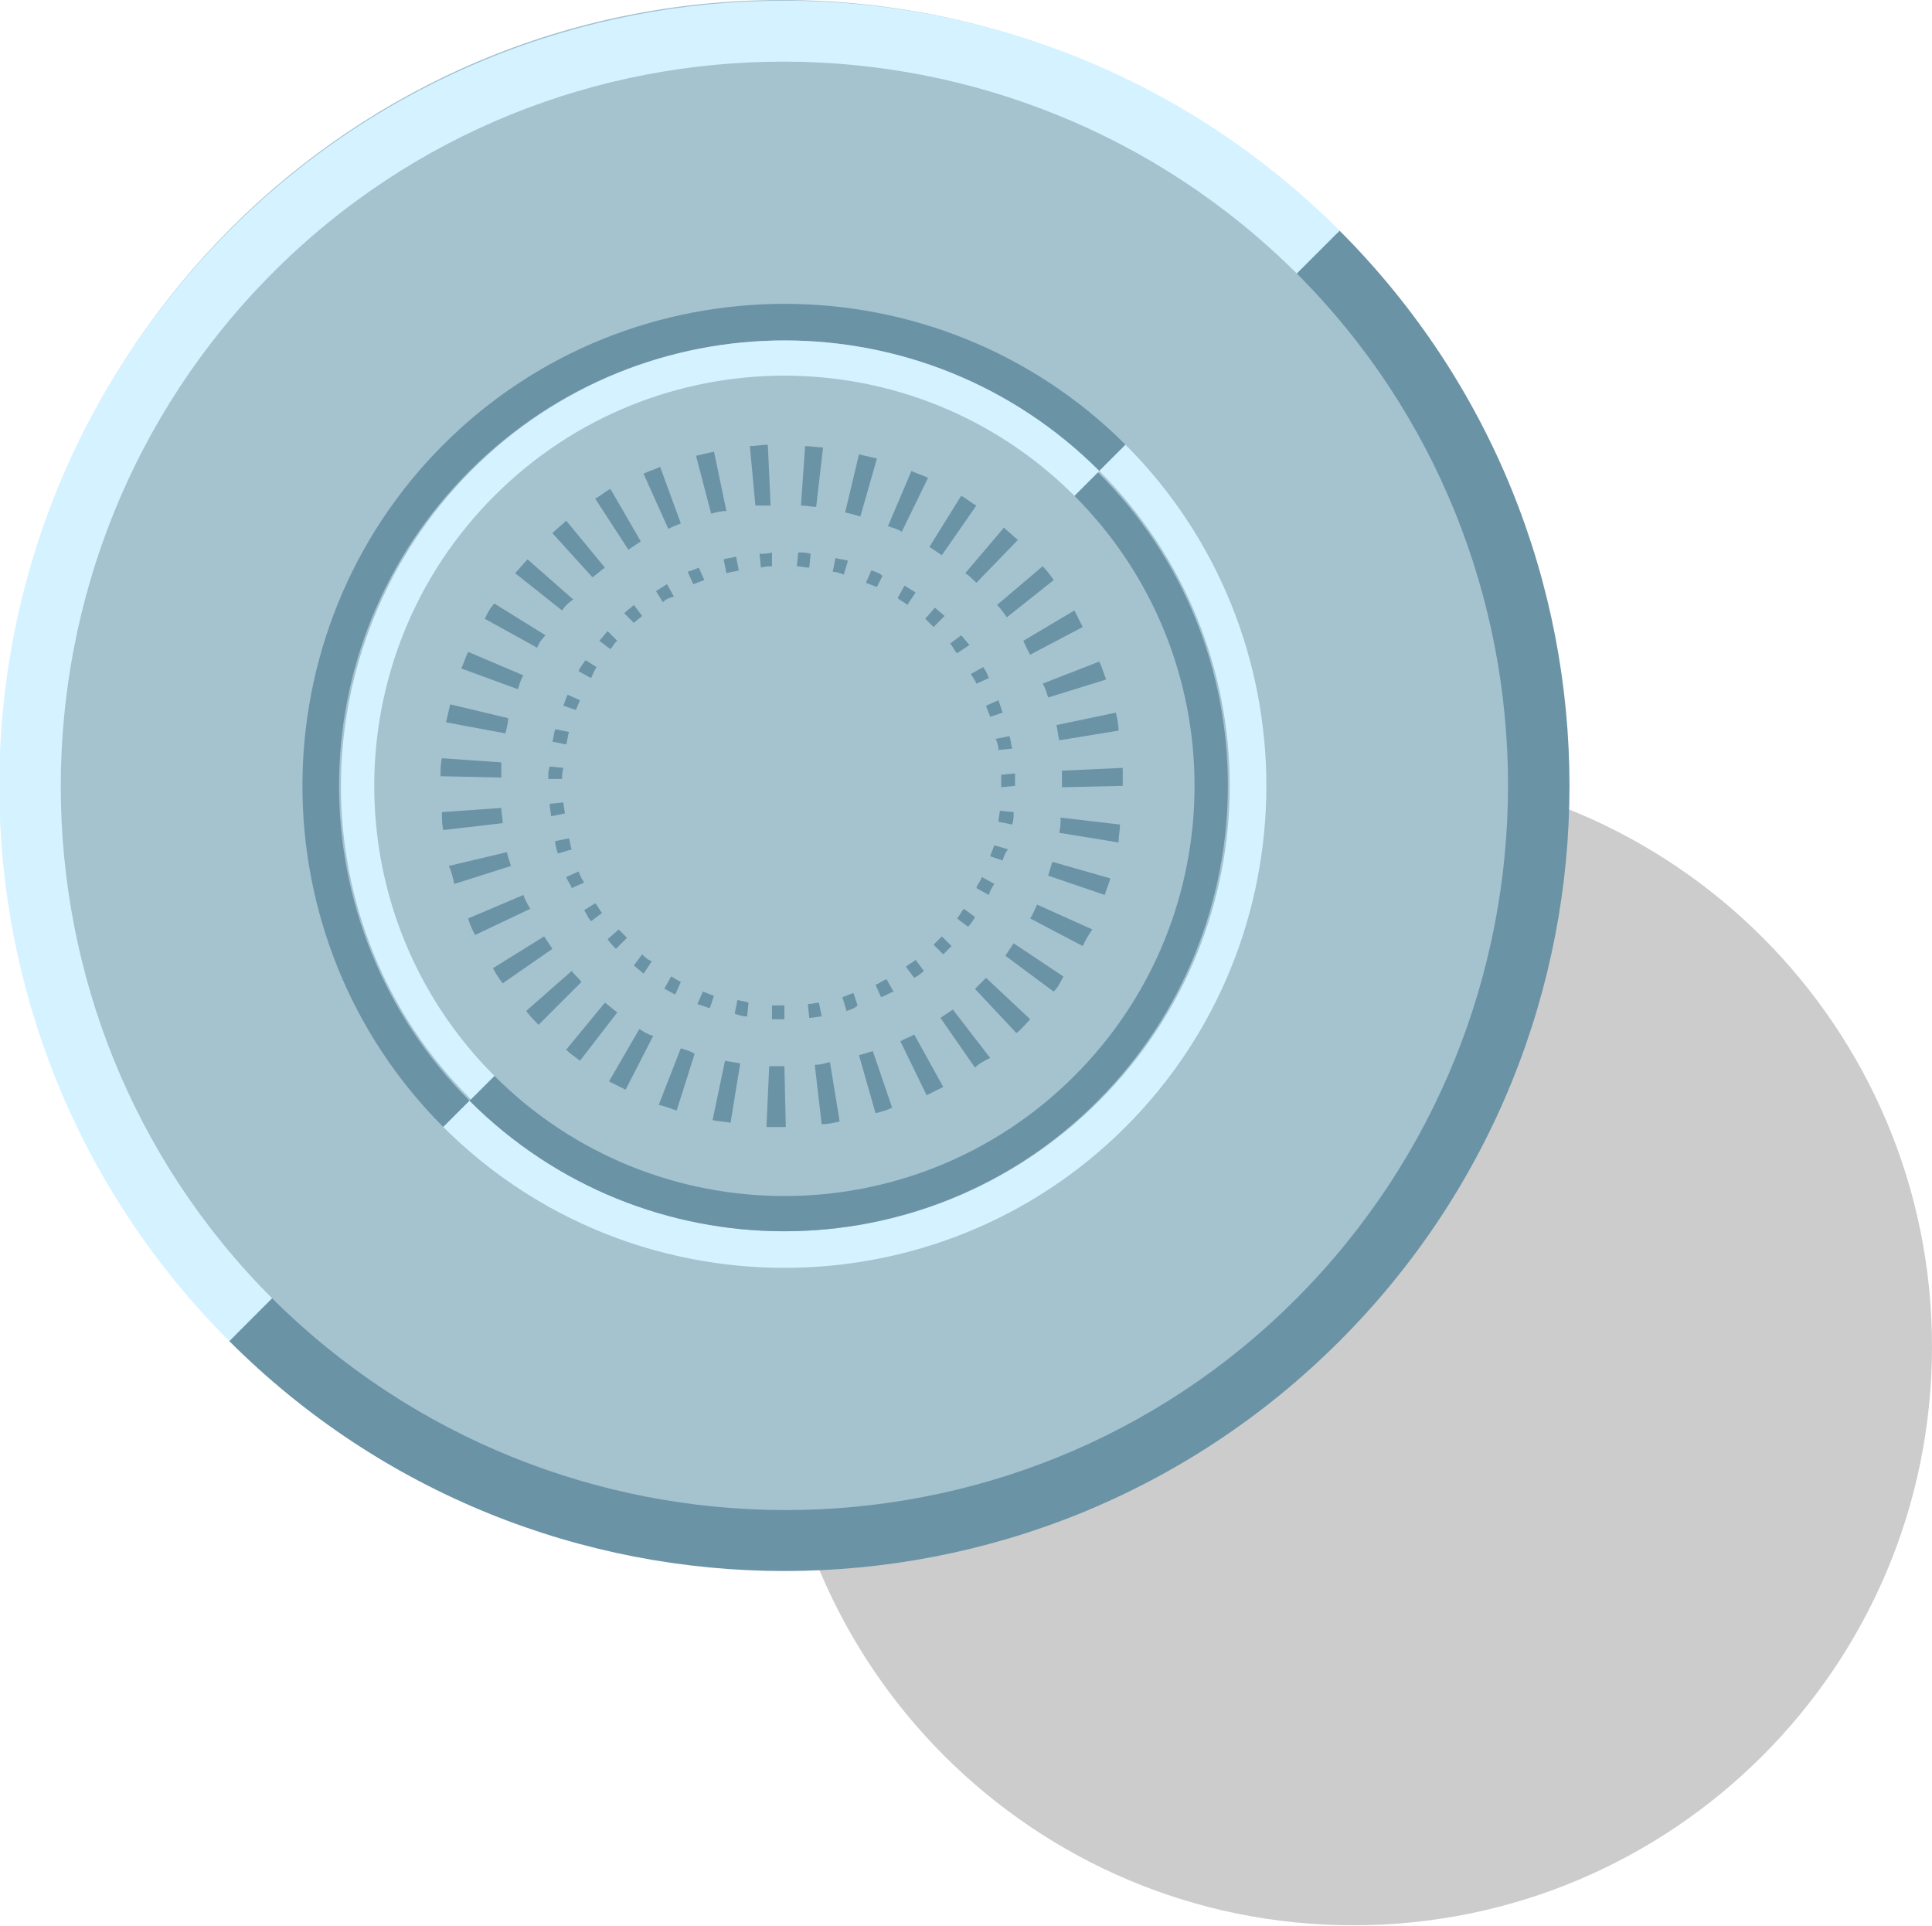
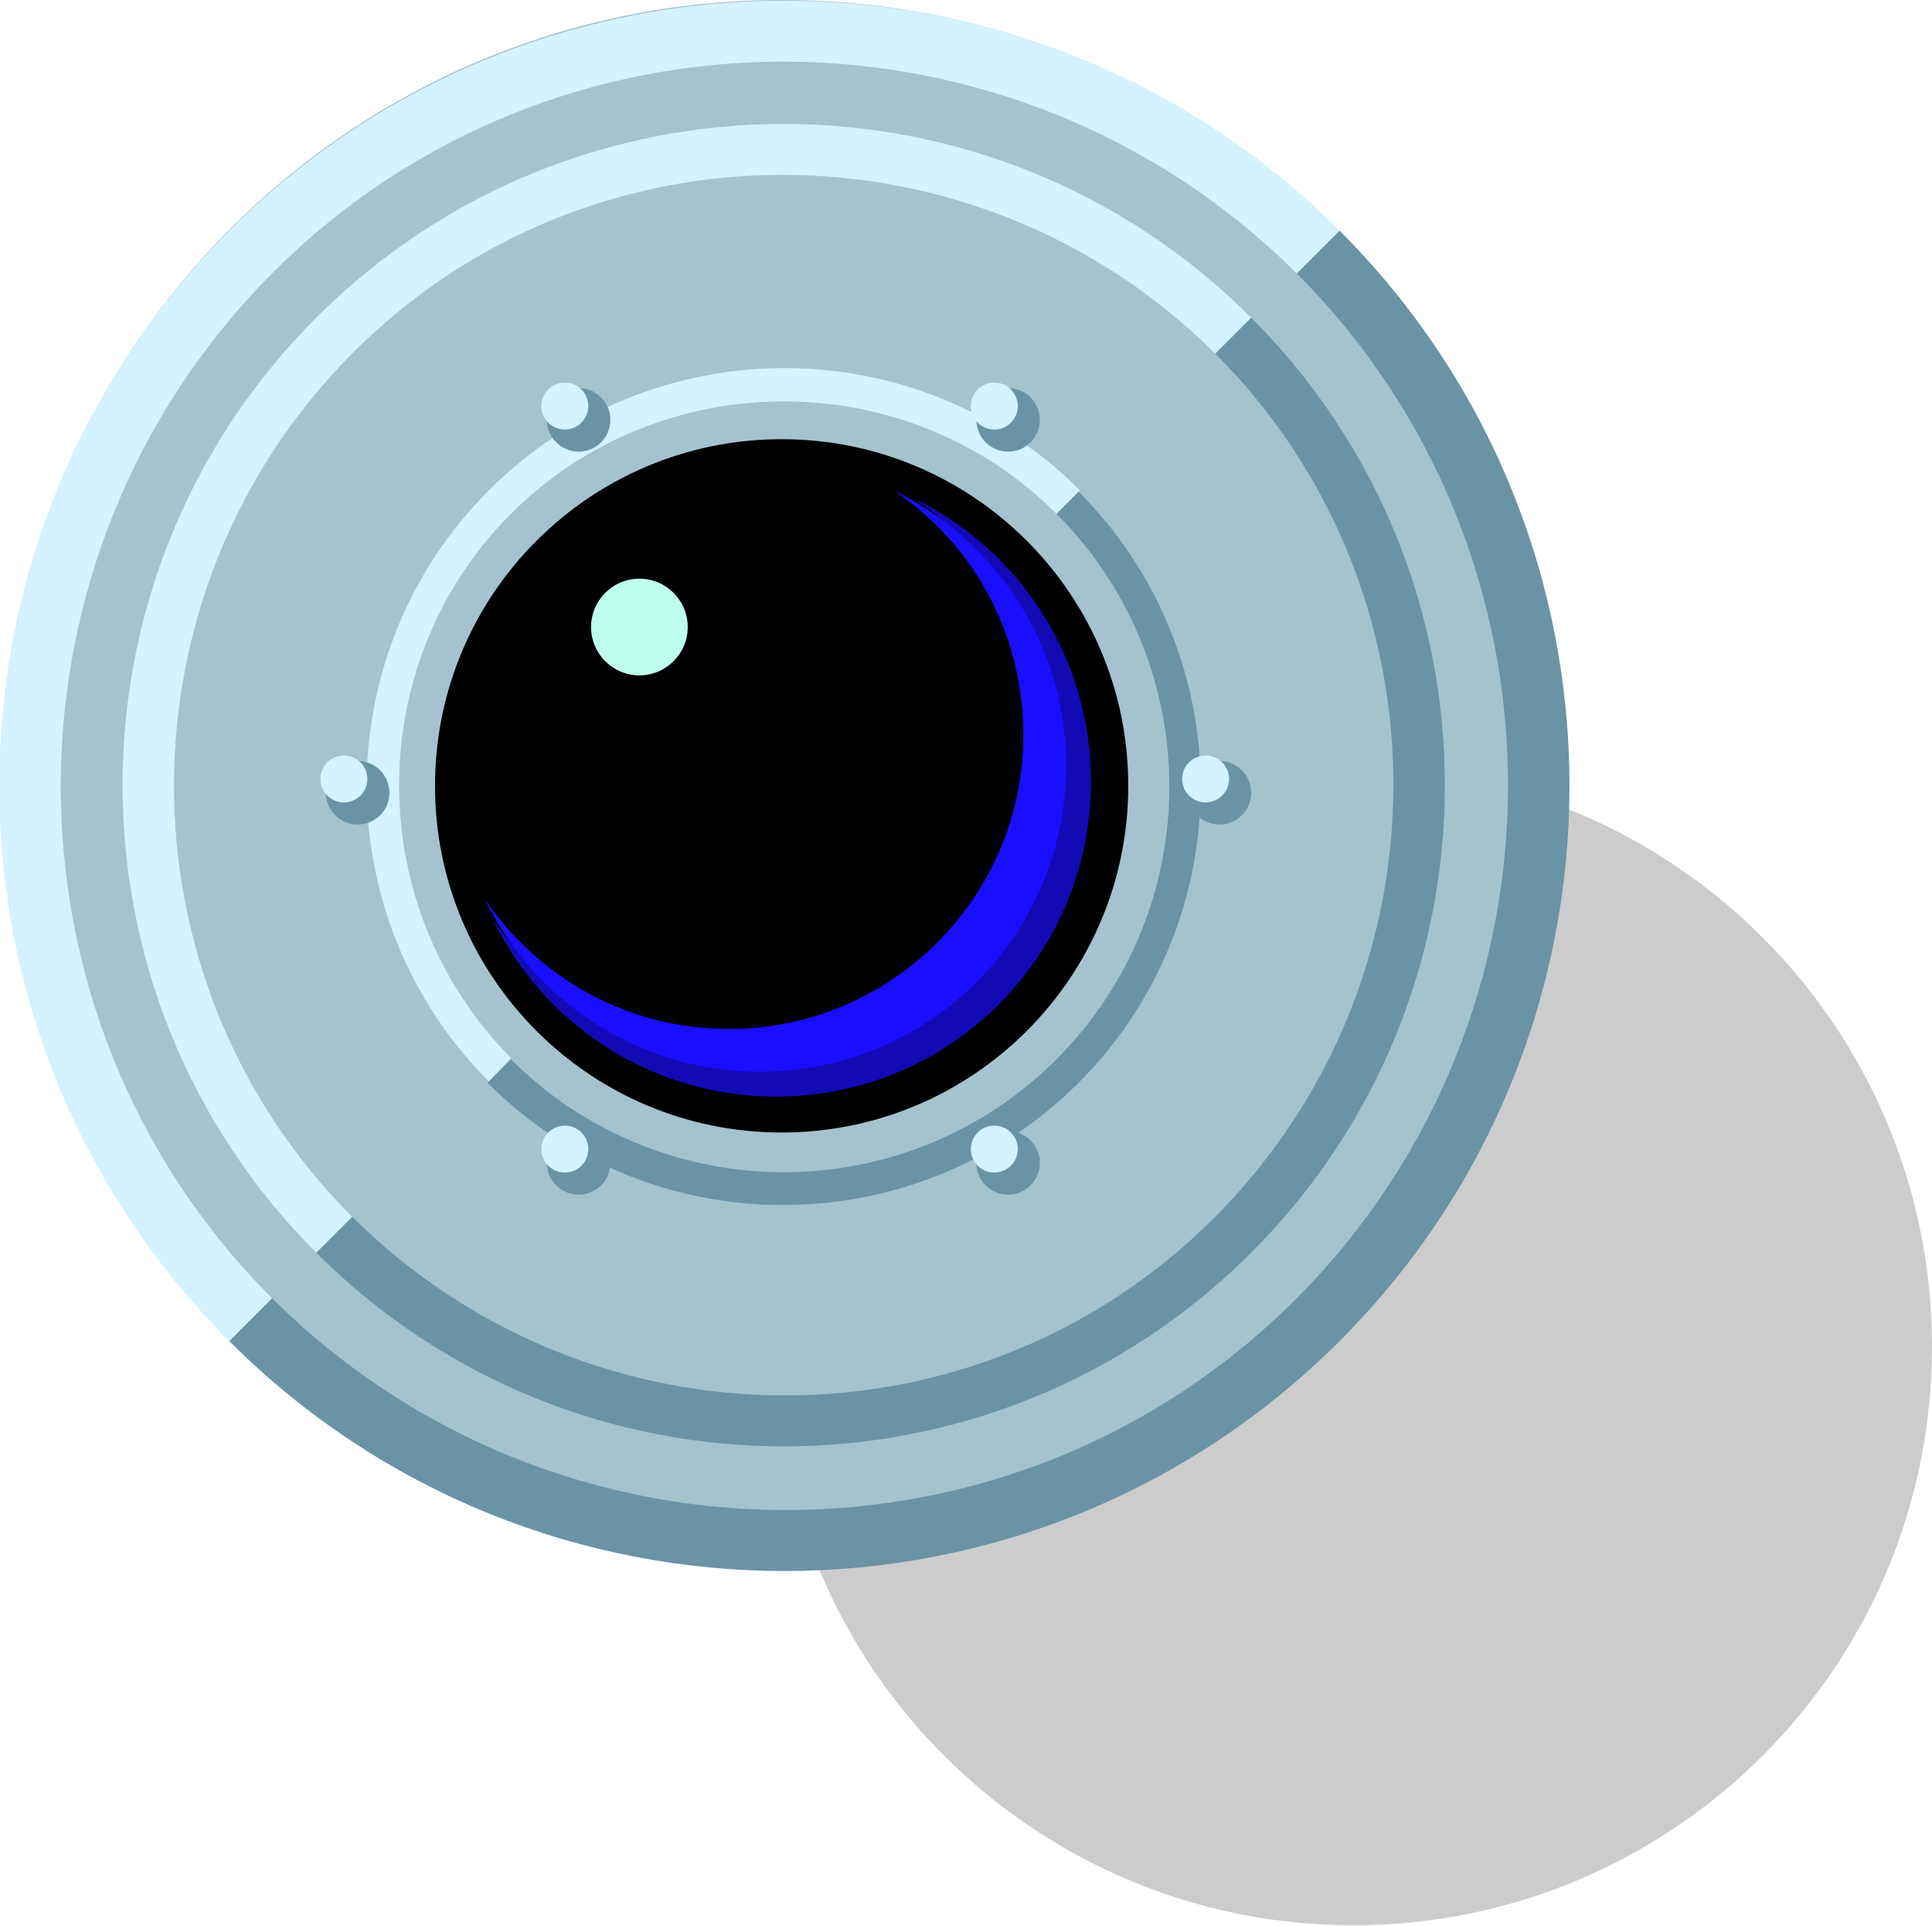
<svg xmlns="http://www.w3.org/2000/svg" version="1.1" id="Layer_1" x="0px" y="0px" viewBox="0 0 139.9 139.4" style="enable-background:new 0 0 139.9 139.4;" xml:space="preserve">
  <style type="text/css">
	.st0{opacity:0.2;}
	.st1{fill:#A5C2CF;}
	.st2{fill:#6A93A6;}
	.st3{fill:#D4F2FF;}
+ 	.st4{fill:#BEFFED;}
+ 	.st5{fill:#120AB5;}
+ 	.st6{fill:#190EFF;}
</style>
+   <circle class="st0" cx="98" cy="97.5" r="41.9" />
+   <circle class="st1" cx="56.6" cy="56.4" r="56.4" />
+   <circle class="st1" cx="57" cy="56" r="33.3" />
+   <path class="st2" d="M93.9,19.8c20.4,20.4,20.4,53.7,0,74.2s-53.7,20.4-74.2,0l-3.1,3.1c22.2,22.2,58.2,22.2,80.4,0  s22.2-58.2,0-80.4L93.9,19.8z" />
+   <path class="st3" d="M19.7,94c-20.4-20.4-20.4-53.7,0-74.2s53.7-20.4,74.2,0l0,0l3.1-3.1l0,0c-22.2-22.2-58.2-22.2-80.4,0  s-22.2,58.2,0,80.4l0,0L19.7,94L19.7,94z" />
+   <path class="st2" d="M88,25.6c17.2,17.2,17.2,45.2,0,62.5s-45.2,17.2-62.5,0l-2.6,2.6c18.7,18.7,49,18.7,67.7,0s18.7-49,0-67.7  L88,25.6z" />
+   <path class="st3" d="M25.5,88.1c-17.2-17.2-17.2-45.2,0-62.5s45.2-17.2,62.5,0l0,0l2.6-2.6l0,0c-18.7-18.7-49-18.7-67.7,0  s-18.7,49,0,67.7l0,0L25.5,88.1L25.5,88.1z" />
  <g>
-     <circle class="st0" cx="98" cy="97.5" r="41.9" />
-     <circle class="st1" cx="56.6" cy="56.4" r="56.4" />
-     <circle class="st1" cx="57" cy="56" r="33.3" />
-     <path class="st2" d="M93.9,19.8c20.4,20.4,20.4,53.7,0,74.2s-53.7,20.4-74.2,0l-3.1,3.1c22.2,22.2,58.2,22.2,80.4,0   s22.2-58.2,0-80.4L93.9,19.8z" />
-     <path class="st3" d="M19.7,94c-20.4-20.4-20.4-53.7,0-74.2s53.7-20.4,74.2,0l0,0l3.1-3.1l0,0c-22.2-22.2-58.2-22.2-80.4,0   s-22.2,58.2,0,80.4l0,0L19.7,94L19.7,94z" />
-     <path class="st2" d="M34,79.7c-12.6-12.6-12.6-33,0-45.6s33-12.6,45.6,0l1.9-1.9c-13.6-13.6-35.8-13.6-49.4,0s-13.6,35.8,0,49.4   L34,79.7z" />
-     <path class="st3" d="M79.6,34.1c12.6,12.6,12.6,33,0,45.6s-33,12.6-45.6,0l0,0l-1.9,1.9l0,0c13.6,13.6,35.8,13.6,49.4,0   s13.6-35.8,0-49.4l0,0L79.6,34.1L79.6,34.1z" />
-     <path class="st2" d="M77.8,35.9c11.6,11.6,11.6,30.4,0,42s-30.4,11.6-42,0L34,79.7c12.6,12.6,33,12.6,45.5,0s12.6-33,0-45.5   L77.8,35.9z" />
-     <path class="st3" d="M35.8,77.9c-11.6-11.6-11.6-30.4,0-42s30.4-11.6,42,0l0,0l1.8-1.8l0,0c-12.6-12.6-33-12.6-45.5,0   s-12.6,33,0,45.5l0,0L35.8,77.9L35.8,77.9z" />
+     <circle cx="56.6" cy="56.9" r="25.1" />
+     <circle class="st4" cx="46.3" cy="45.4" r="3.5" />
+     <path class="st5" d="M66.2,36.1c5.8,3.9,9.6,10.6,9.6,18.2c0,12.1-9.8,21.9-21.9,21.9c-7.6,0-14.2-3.8-18.2-9.6   c3.7,7.6,11.5,12.8,20.5,12.8C68.8,79.4,79,69.2,79,56.6C79,47.6,73.8,39.8,66.2,36.1z" />
+     <path class="st6" d="M64.7,35.5c5.7,3.8,9.4,10.3,9.4,17.7c0,11.8-9.6,21.3-21.3,21.3c-7.4,0-13.8-3.7-17.7-9.4   c3.6,7.4,11.2,12.5,19.9,12.5c12.3,0,22.2-9.9,22.2-22.2C77.2,46.7,72.1,39.1,64.7,35.5z" />
+   </g>
+   <path class="st2" d="M76.5,37.2c10.9,10.9,10.9,28.6,0,39.5s-28.6,10.9-39.5,0l-1.7,1.7c11.8,11.8,31,11.8,42.8,0s11.8-31,0-42.8  L76.5,37.2z" />
+   <path class="st3" d="M37,76.6C26.2,65.7,26.2,48,37,37.2s28.6-10.9,39.5,0l0,0l1.7-1.7l0,0c-11.8-11.8-31-11.8-42.8,0  s-11.8,31,0,42.8l0,0L37,76.6L37,76.6z" />
+   <g>
    <g>
-       <path class="st2" d="M56.6,73.8c-0.2,0-0.5,0-0.7,0l0-1c0.2,0,0.5,0,0.7,0l0.2,0l0,1L56.6,73.8z M58.6,73.7l-0.1-1    c0.3,0,0.6-0.1,0.8-0.1l0.2,1C59.2,73.6,58.9,73.7,58.6,73.7z M54.1,73.6c-0.3,0-0.6-0.1-0.9-0.2l0.2-1c0.3,0.1,0.6,0.1,0.8,0.2    L54.1,73.6z M61.3,73.2l-0.3-1c0.3-0.1,0.5-0.2,0.8-0.3l0.3,0.9C61.9,73,61.6,73.1,61.3,73.2z M51.4,73c-0.3-0.1-0.6-0.2-0.9-0.3    l0.4-0.9c0.3,0.1,0.5,0.2,0.8,0.3L51.4,73z M63.8,72.2l-0.4-0.9c0.3-0.1,0.5-0.3,0.8-0.4l0.5,0.9C64.4,71.9,64.1,72.1,63.8,72.2z     M48.9,72c-0.3-0.1-0.5-0.3-0.8-0.4l0.5-0.9c0.2,0.1,0.5,0.3,0.7,0.4L48.9,72z M66.2,70.8L65.6,70c0.2-0.2,0.5-0.3,0.7-0.5    l0.6,0.8C66.7,70.5,66.4,70.7,66.2,70.8z M46.6,70.5c-0.2-0.2-0.5-0.4-0.7-0.6l0.6-0.8c0.2,0.2,0.4,0.4,0.7,0.5L46.6,70.5z     M68.3,69.1l-0.7-0.7c0.2-0.2,0.4-0.4,0.6-0.6l0.7,0.7C68.7,68.7,68.5,68.9,68.3,69.1z M44.6,68.7c-0.2-0.2-0.4-0.4-0.6-0.7    l0.8-0.7c0.2,0.2,0.4,0.4,0.6,0.6L44.6,68.7z M70.1,67.1l-0.8-0.6c0.2-0.2,0.3-0.5,0.5-0.7l0.8,0.6C70.5,66.6,70.3,66.9,70.1,67.1    z M42.8,66.7c-0.2-0.2-0.3-0.5-0.5-0.8l0.8-0.5c0.2,0.2,0.3,0.5,0.5,0.7L42.8,66.7z M71.6,64.8l-0.9-0.5c0.1-0.3,0.3-0.5,0.4-0.8    L72,64C71.8,64.3,71.7,64.5,71.6,64.8z M41.4,64.3c-0.1-0.3-0.3-0.5-0.4-0.8l0.9-0.4c0.1,0.3,0.2,0.5,0.4,0.8L41.4,64.3z     M72.6,62.3L71.7,62c0.1-0.3,0.2-0.5,0.3-0.8l1,0.3C72.8,61.7,72.7,62,72.6,62.3z M40.4,61.8c-0.1-0.3-0.2-0.6-0.2-0.9l1-0.2    c0.1,0.3,0.1,0.6,0.2,0.8L40.4,61.8z M73.3,59.7l-1-0.2c0-0.3,0.1-0.6,0.1-0.8l1,0.1C73.4,59.1,73.4,59.4,73.3,59.7z M39.9,59.1    c0-0.3-0.1-0.6-0.1-0.9l1-0.1c0,0.3,0.1,0.6,0.1,0.8L39.9,59.1z M72.5,57L72.5,57c0-0.4,0-0.6,0-0.9l1-0.1c0,0.3,0,0.6,0,0.9    L72.5,57z M40.7,56.4l-1,0c0-0.3,0-0.6,0.1-0.9l1,0.1C40.7,55.9,40.7,56.2,40.7,56.4z M72.3,54.3c0-0.3-0.1-0.6-0.2-0.8l1-0.2    c0.1,0.3,0.1,0.6,0.2,0.9L72.3,54.3z M41,53.9l-1-0.2c0.1-0.3,0.1-0.6,0.2-0.9l1,0.2C41.1,53.3,41.1,53.6,41,53.9z M71.7,51.9    c-0.1-0.3-0.2-0.5-0.3-0.8l0.9-0.4c0.1,0.3,0.2,0.6,0.3,0.9L71.7,51.9z M41.7,51.4l-0.9-0.3c0.1-0.3,0.2-0.6,0.3-0.8l0.9,0.4    C41.9,50.9,41.8,51.2,41.7,51.4z M70.7,49.5c-0.1-0.3-0.3-0.5-0.4-0.7l0.9-0.5c0.2,0.3,0.3,0.5,0.4,0.8L70.7,49.5z M42.8,49.1    l-0.9-0.5c0.1-0.3,0.3-0.5,0.5-0.8l0.8,0.5C43,48.6,42.9,48.9,42.8,49.1z M69.3,47.3c-0.2-0.2-0.3-0.5-0.5-0.7l0.8-0.6    c0.2,0.2,0.4,0.5,0.6,0.7L69.3,47.3z M44.2,47l-0.8-0.6c0.2-0.2,0.4-0.5,0.6-0.7l0.7,0.7C44.5,46.5,44.4,46.8,44.2,47z M67.6,45.4    c-0.2-0.2-0.4-0.4-0.6-0.6l0.7-0.8c0.2,0.2,0.5,0.4,0.7,0.6L67.6,45.4z M45.9,45.1l-0.7-0.7c0.2-0.2,0.5-0.4,0.7-0.6l0.6,0.8    C46.4,44.7,46.1,44.9,45.9,45.1z M65.7,43.8c-0.2-0.2-0.5-0.3-0.7-0.5l0.5-0.9c0.3,0.2,0.5,0.3,0.8,0.5L65.7,43.8z M48,43.6    l-0.5-0.8c0.3-0.2,0.5-0.3,0.8-0.5l0.5,0.9C48.4,43.3,48.2,43.4,48,43.6z M63.5,42.5c-0.3-0.1-0.5-0.2-0.8-0.3l0.4-0.9    c0.3,0.1,0.6,0.2,0.8,0.4L63.5,42.5z M50.2,42.3l-0.4-0.9c0.3-0.1,0.6-0.2,0.8-0.3L51,42C50.7,42.1,50.5,42.2,50.2,42.3z     M61.1,41.6c-0.3-0.1-0.5-0.2-0.8-0.2l0.2-1c0.3,0.1,0.6,0.1,0.9,0.2L61.1,41.6z M52.6,41.5l-0.2-1c0.3-0.1,0.6-0.1,0.9-0.2l0.2,1    C53.2,41.4,52.9,41.4,52.6,41.5z M58.6,41.1c-0.3,0-0.6-0.1-0.9-0.1l0.1-1c0.3,0,0.6,0,0.9,0.1L58.6,41.1z M55.1,41.1l-0.1-1    c0.3,0,0.6,0,0.9-0.1l0,1C55.7,41,55.4,41,55.1,41.1z" />
+       <circle class="st2" cx="88.3" cy="57.4" r="2.3" />
+       <circle class="st3" cx="87.3" cy="56.4" r="1.7" />
    </g>
    <g>
-       <path class="st2" d="M56.6,81.6c-0.4,0-0.7,0-1.1,0l0.2-4.4c0.3,0,0.6,0,0.9,0l0.2,0l0.1,4.4L56.6,81.6z M59.5,81.4L59,77.1    c0.4,0,0.7-0.1,1.1-0.2l0.7,4.3C60.4,81.3,59.9,81.4,59.5,81.4z M52.9,81.3c-0.4-0.1-0.9-0.1-1.3-0.2l0.9-4.3    c0.4,0.1,0.7,0.1,1.1,0.2L52.9,81.3z M63.4,80.6l-1.2-4.2c0.4-0.1,0.7-0.2,1-0.3l1.4,4.1C64.2,80.4,63.8,80.5,63.4,80.6z M49,80.4    c-0.4-0.1-0.8-0.3-1.3-0.4l1.6-4.1c0.3,0.1,0.7,0.2,1,0.4L49,80.4z M67.1,79.3l-1.9-3.9c0.3-0.2,0.7-0.3,1-0.5l2.1,3.8    C67.9,78.9,67.5,79.1,67.1,79.3z M45.3,78.9c-0.4-0.2-0.8-0.4-1.2-0.6l2.2-3.8c0.3,0.2,0.6,0.4,1,0.5L45.3,78.9z M70.6,77.3    l-2.5-3.6c0.3-0.2,0.6-0.4,0.9-0.6l2.7,3.5C71.3,76.8,70.9,77,70.6,77.3z M42,76.8c-0.4-0.3-0.7-0.5-1-0.8l2.8-3.4    c0.3,0.2,0.6,0.5,0.9,0.7L42,76.8z M73.6,74.8l-3-3.2c0.3-0.3,0.5-0.5,0.8-0.8l3.2,3C74.3,74.1,74,74.5,73.6,74.8z M39,74.2    c-0.3-0.3-0.6-0.6-0.9-1l3.3-2.9c0.2,0.3,0.5,0.5,0.7,0.8L39,74.2z M76.3,71.8l-3.5-2.6c0.2-0.3,0.4-0.6,0.6-0.9l3.6,2.4    C76.8,71.1,76.6,71.5,76.3,71.8z M36.4,71.2c-0.3-0.4-0.5-0.7-0.7-1.1l3.7-2.3c0.2,0.3,0.4,0.6,0.6,0.9L36.4,71.2z M78.4,68.5    l-3.8-2c0.2-0.3,0.3-0.6,0.5-1l4,1.8C78.8,67.7,78.6,68.1,78.4,68.5z M34.4,67.7c-0.2-0.4-0.4-0.8-0.5-1.2l4-1.7    c0.1,0.3,0.3,0.7,0.5,1L34.4,67.7z M80,64.8l-4.1-1.4c0.1-0.3,0.2-0.7,0.3-1l4.2,1.2C80.3,64,80.1,64.4,80,64.8z M32.9,64    c-0.1-0.4-0.2-0.9-0.4-1.3l4.2-1c0.1,0.4,0.2,0.7,0.3,1L32.9,64z M81,61l-4.3-0.7c0.1-0.4,0.1-0.7,0.1-1.1l4.3,0.5    C81.1,60.1,81,60.5,81,61z M32.1,60.1C32,59.7,32,59.3,32,58.8l4.3-0.3c0,0.4,0.1,0.7,0.1,1.1L32.1,60.1z M76.9,57L76.9,57    c0-0.5,0-0.8,0-1.2l4.4-0.2c0,0.4,0,0.9,0,1.3L76.9,57z M36.3,56.3l-4.4-0.1c0-0.4,0-0.9,0.1-1.3l4.3,0.3    C36.3,55.6,36.3,55.9,36.3,56.3z M76.7,53.6c-0.1-0.4-0.1-0.7-0.2-1.1l4.3-0.9c0.1,0.4,0.2,0.9,0.2,1.3L76.7,53.6z M36.6,53.1    l-4.3-0.8c0.1-0.4,0.2-0.9,0.3-1.3l4.2,1C36.8,52.3,36.7,52.7,36.6,53.1z M75.9,50.5c-0.1-0.3-0.2-0.7-0.4-1l4.1-1.6    c0.2,0.4,0.3,0.8,0.5,1.3L75.9,50.5z M37.5,49.9l-4.1-1.5c0.2-0.4,0.3-0.8,0.5-1.2l4,1.7C37.7,49.2,37.6,49.6,37.5,49.9z     M74.6,47.4c-0.2-0.3-0.3-0.6-0.5-1l3.7-2.2c0.2,0.4,0.4,0.8,0.6,1.2L74.6,47.4z M38.9,46.9l-3.8-2.1c0.2-0.4,0.4-0.8,0.7-1.1    l3.7,2.3C39.2,46.3,39,46.6,38.9,46.9z M72.9,44.7c-0.2-0.3-0.4-0.6-0.7-0.9l3.3-2.8c0.3,0.3,0.6,0.7,0.8,1L72.9,44.7z M40.7,44.2    l-3.4-2.7c0.3-0.3,0.6-0.7,0.9-1l3.3,2.9C41.1,43.7,40.9,43.9,40.7,44.2z M70.7,42.2c-0.3-0.3-0.5-0.5-0.8-0.7l2.8-3.3    c0.3,0.3,0.7,0.6,1,0.9L70.7,42.2z M42.9,41.8L40,38.6c0.3-0.3,0.7-0.6,1-0.9l2.8,3.4C43.5,41.3,43.2,41.6,42.9,41.8z M68.2,40.2    c-0.3-0.2-0.6-0.4-0.9-0.6l2.3-3.7c0.4,0.2,0.7,0.5,1.1,0.7L68.2,40.2z M45.5,39.8l-2.4-3.7c0.4-0.2,0.7-0.5,1.1-0.7l2.2,3.8    C46.1,39.4,45.8,39.6,45.5,39.8z M65.3,38.5c-0.3-0.2-0.7-0.3-1-0.4l1.7-4c0.4,0.2,0.8,0.3,1.2,0.5L65.3,38.5z M48.4,38.3l-1.8-4    c0.4-0.2,0.8-0.3,1.2-0.5l1.5,4.1C49.1,38,48.7,38.1,48.4,38.3z M62.3,37.4c-0.3-0.1-0.7-0.2-1.1-0.3l1-4.2    c0.4,0.1,0.9,0.2,1.3,0.3L62.3,37.4z M51.5,37.2L50.4,33c0.4-0.1,0.9-0.2,1.3-0.3l0.9,4.3C52.2,37,51.8,37.1,51.5,37.2z     M59.1,36.7c-0.4,0-0.7-0.1-1.1-0.1l0.3-4.3c0.4,0,0.9,0.1,1.3,0.1L59.1,36.7z M54.7,36.6l-0.4-4.3c0.4,0,0.9-0.1,1.3-0.1l0.2,4.4    C55.4,36.6,55.1,36.6,54.7,36.6z" />
+       <circle class="st2" cx="73" cy="30.4" r="2.3" />
+       <circle class="st3" cx="72" cy="29.4" r="1.7" />
+     </g>
+     <g>
+       <circle class="st2" cx="41.9" cy="30.4" r="2.3" />
+       <circle class="st3" cx="40.9" cy="29.4" r="1.7" />
+     </g>
+     <g>
+       <circle class="st2" cx="73" cy="84.2" r="2.3" />
+       <circle class="st3" cx="72" cy="83.2" r="1.7" />
+     </g>
+     <g>
+       <circle class="st2" cx="41.9" cy="84.2" r="2.3" />
+       <circle class="st3" cx="40.9" cy="83.2" r="1.7" />
+     </g>
+     <g>
+       <circle class="st2" cx="25.9" cy="57.4" r="2.3" />
+       <circle class="st3" cx="24.9" cy="56.4" r="1.7" />
    </g>
  </g>
</svg>
